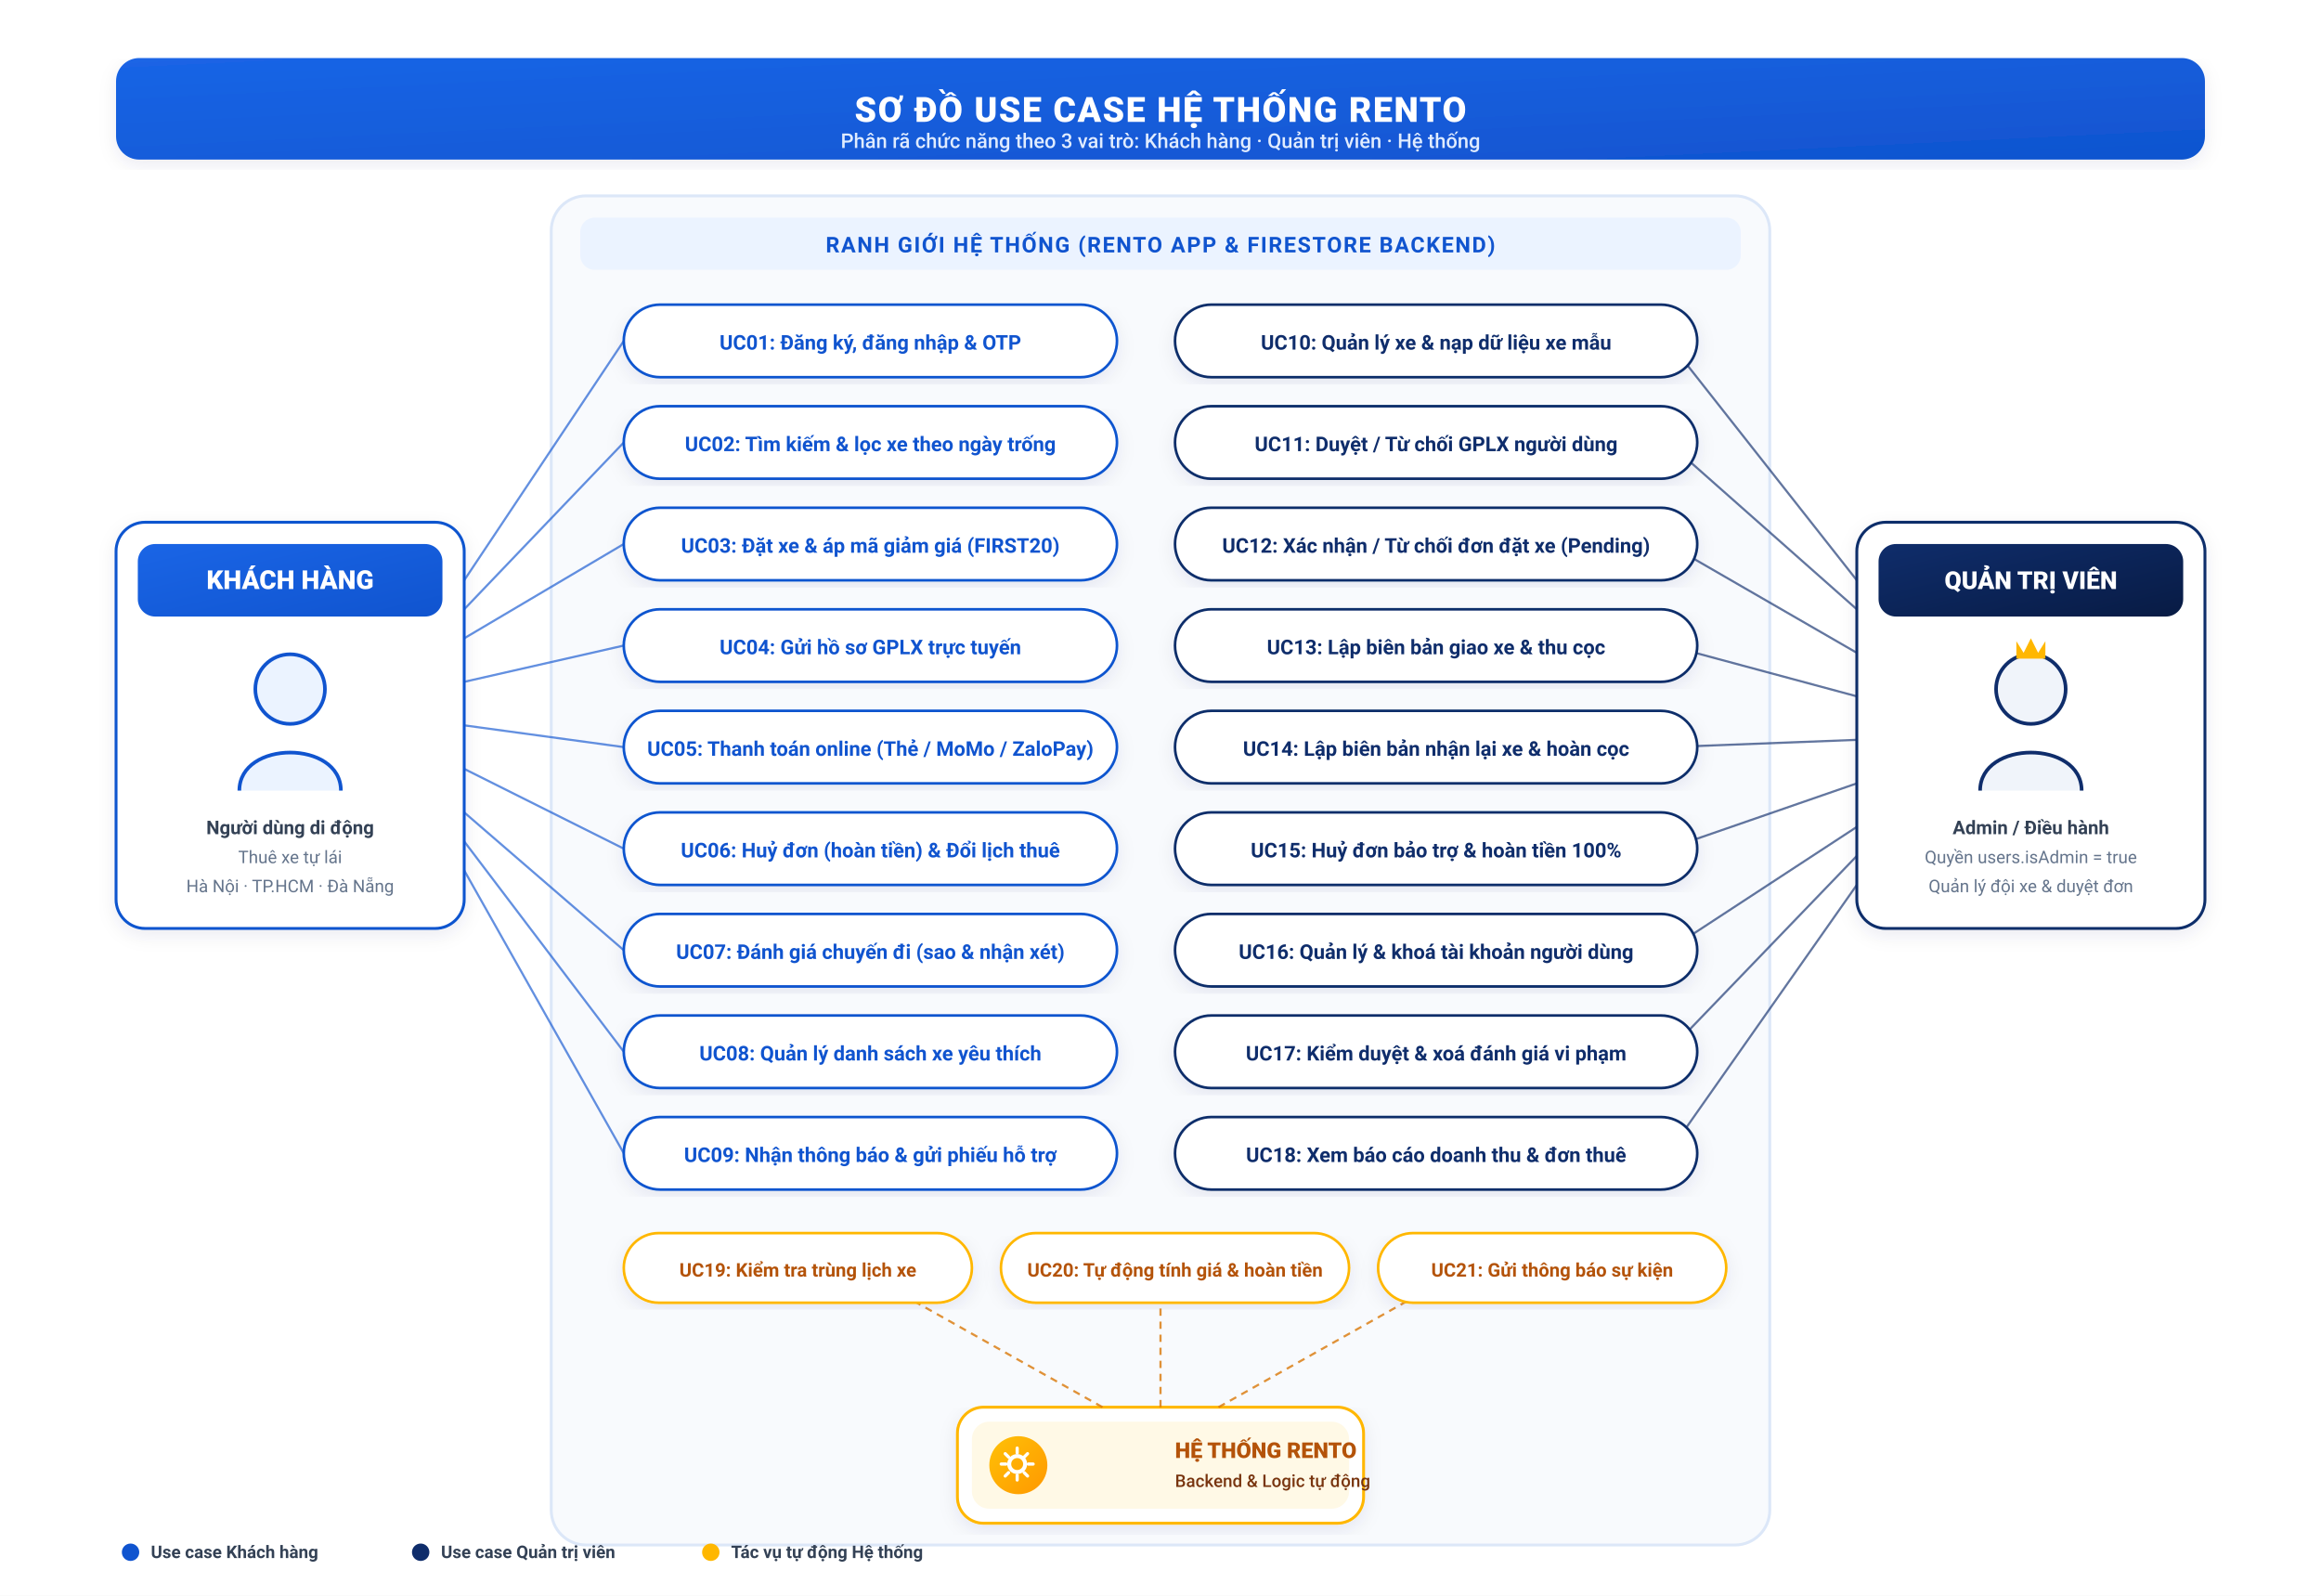
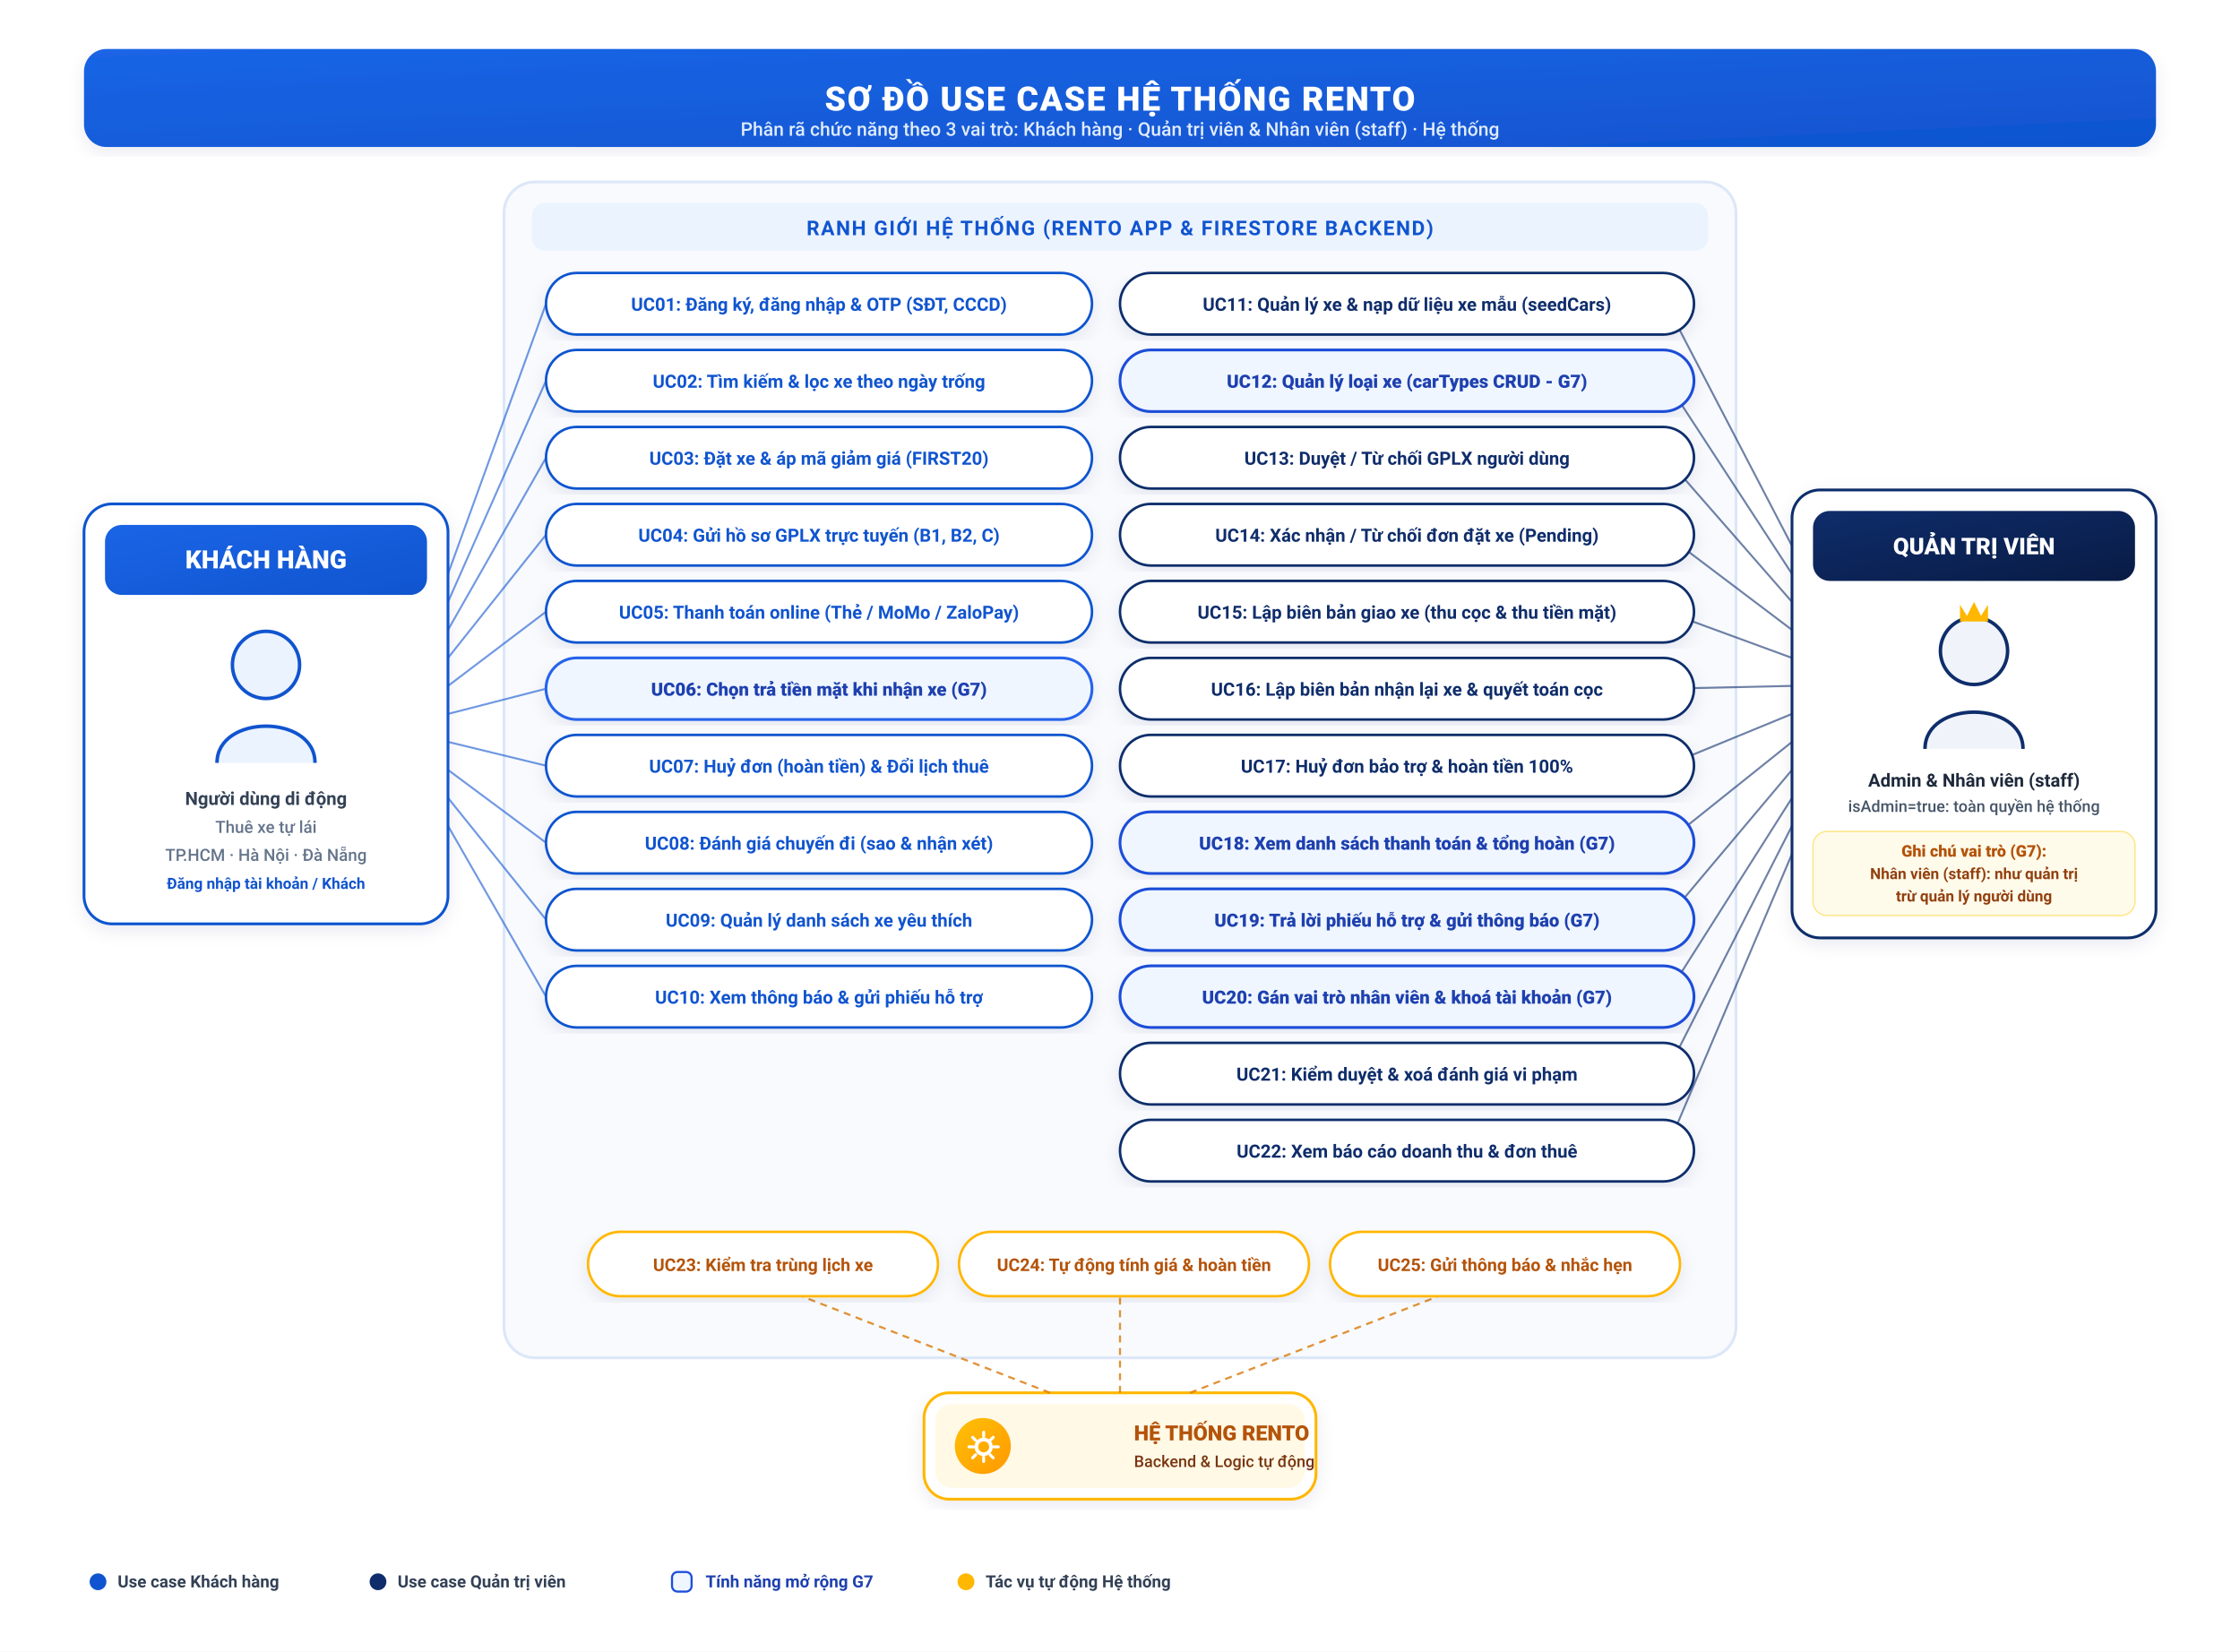
- <svg xmlns="http://www.w3.org/2000/svg" width="1600" height="1100" viewBox="0 0 1600 1100" font-family="-apple-system, BlinkMacSystemFont, 'Segoe UI', Roboto, Helvetica, Arial, sans-serif">
+ <svg xmlns="http://www.w3.org/2000/svg" width="1600" height="1180" viewBox="0 0 1600 1180" font-family="-apple-system, BlinkMacSystemFont, 'Segoe UI', Roboto, Helvetica, Arial, sans-serif">
  <defs>
    <linearGradient id="primaryGrad" x1="0%" y1="0%" x2="100%" y2="100%">
      <stop offset="0%" stop-color="#1A65E6" />
      <stop offset="100%" stop-color="#1054CF" />
    </linearGradient>
    <linearGradient id="goldGrad" x1="0%" y1="0%" x2="100%" y2="100%">
      <stop offset="0%" stop-color="#FFC107" />
      <stop offset="100%" stop-color="#FF9800" />
    </linearGradient>
    <linearGradient id="darkBlueGrad" x1="0%" y1="0%" x2="100%" y2="100%">
      <stop offset="0%" stop-color="#0F2D6B" />
      <stop offset="100%" stop-color="#081B44" />
    </linearGradient>
    <filter id="shadow" x="-5%" y="-5%" width="110%" height="115%">
      <feDropShadow dx="0" dy="4" stdDeviation="6" flood-color="#0A2560" flood-opacity="0.08" />
    </filter>
  </defs>
-   <rect width="1600" height="1100" fill="#FFFFFF" />
-   <g transform="translate(80, 40)">
-     <rect width="1440" height="70" rx="16" fill="url(#primaryGrad)" filter="url(#shadow)" />
-     <text x="720" y="44" font-size="24" font-weight="800" fill="#FFFFFF" text-anchor="middle" letter-spacing="1">SƠ ĐỒ USE CASE HỆ THỐNG RENTO</text>
-     <text x="720" y="62" font-size="14" font-weight="500" fill="#E0ECFF" text-anchor="middle">Phân rã chức năng theo 3 vai trò: Khách hàng · Quản trị viên · Hệ thống</text>
-   </g>
-   <rect x="380" y="135" width="840" height="930" rx="24" fill="#F8FAFD" stroke="#DCE7F8" stroke-width="2" />
-   <rect x="400" y="150" width="800" height="36" rx="10" fill="#EBF3FF" />
-   <text x="800" y="174" font-size="15" font-weight="700" fill="#1054CF" text-anchor="middle" letter-spacing="1">RANH GIỚI HỆ THỐNG (RENTO APP &amp; FIRESTORE BACKEND)</text>
-   <g transform="translate(80, 360)">
-     <rect width="240" height="280" rx="20" fill="#FFFFFF" stroke="#1054CF" stroke-width="2" filter="url(#shadow)" />
-     <rect x="15" y="15" width="210" height="50" rx="12" fill="url(#primaryGrad)" />
-     <text x="120" y="46" font-size="18" font-weight="800" fill="#FFFFFF" text-anchor="middle">KHÁCH HÀNG</text>
-     <circle cx="120" cy="115" r="24" fill="#EBF3FF" stroke="#1054CF" stroke-width="2.5" />
-     <path d="M85 185 C85 150, 155 150, 155 185" fill="#EBF3FF" stroke="#1054CF" stroke-width="2.5" />
-     <text x="120" y="215" font-size="13" font-weight="600" fill="#334155" text-anchor="middle">Người dùng di động</text>
-     <text x="120" y="235" font-size="12" font-weight="normal" fill="#64748B" text-anchor="middle">Thuê xe tự lái</text>
-     <text x="120" y="255" font-size="12" font-weight="normal" fill="#64748B" text-anchor="middle">Hà Nội · TP.HCM · Đà Nẵng</text>
-   </g>
-   <g transform="translate(1280, 360)">
-     <rect width="240" height="280" rx="20" fill="#FFFFFF" stroke="#0F2D6B" stroke-width="2" filter="url(#shadow)" />
-     <rect x="15" y="15" width="210" height="50" rx="12" fill="url(#darkBlueGrad)" />
-     <text x="120" y="46" font-size="17" font-weight="800" fill="#FFFFFF" text-anchor="middle">QUẢN TRỊ VIÊN</text>
-     <circle cx="120" cy="115" r="24" fill="#F0F4FA" stroke="#0F2D6B" stroke-width="2.5" />
-     <path d="M85 185 C85 150, 155 150, 155 185" fill="#F0F4FA" stroke="#0F2D6B" stroke-width="2.5" />
-     <path d="M110 82 L115 90 L120 80 L125 90 L130 82 L130 94 L110 94 Z" fill="#FFB700" />
-     <text x="120" y="215" font-size="13" font-weight="600" fill="#334155" text-anchor="middle">Admin / Điều hành</text>
-     <text x="120" y="235" font-size="12" font-weight="normal" fill="#64748B" text-anchor="middle">Quyền users.isAdmin = true</text>
-     <text x="120" y="255" font-size="12" font-weight="normal" fill="#64748B" text-anchor="middle">Quản lý đội xe &amp; duyệt đơn</text>
-   </g>
-   <g transform="translate(660, 970)">
-     <rect width="280" height="80" rx="18" fill="#FFFFFF" stroke="#FFB700" stroke-width="2" filter="url(#shadow)" />
-     <rect x="10" y="10" width="260" height="60" rx="12" fill="#FFF9E6" />
-     <circle cx="42" cy="40" r="20" fill="url(#goldGrad)" />
-     <g transform="translate(28, 26) scale(1.1)">
+   <rect width="1600" height="1180" fill="#FFFFFF" />
+   <g transform="translate(60, 35)">
+     <rect width="1480" height="70" rx="16" fill="url(#primaryGrad)" filter="url(#shadow)" />
+     <text x="740" y="44" font-size="24" font-weight="800" fill="#FFFFFF" text-anchor="middle" letter-spacing="1">SƠ ĐỒ USE CASE HỆ THỐNG RENTO</text>
+     <text x="740" y="62" font-size="13.5" font-weight="500" fill="#E0ECFF" text-anchor="middle">Phân rã chức năng theo 3 vai trò: Khách hàng · Quản trị viên &amp; Nhân viên (staff) · Hệ thống</text>
+   </g>
+   <rect x="360" y="130" width="880" height="840" rx="22" fill="#F8FAFD" stroke="#DCE7F8" stroke-width="2" />
+   <rect x="380" y="145" width="840" height="34" rx="9" fill="#EBF3FF" />
+   <text x="800" y="168" font-size="14.5" font-weight="700" fill="#1054CF" text-anchor="middle" letter-spacing="1">RANH GIỚI HỆ THỐNG (RENTO APP &amp; FIRESTORE BACKEND)</text>
+   <g transform="translate(60, 360)">
+     <rect width="260" height="300" rx="20" fill="#FFFFFF" stroke="#1054CF" stroke-width="2" filter="url(#shadow)" />
+     <rect x="15" y="15" width="230" height="50" rx="12" fill="url(#primaryGrad)" />
+     <text x="130" y="46" font-size="18" font-weight="800" fill="#FFFFFF" text-anchor="middle">KHÁCH HÀNG</text>
+     <circle cx="130" cy="115" r="24" fill="#EBF3FF" stroke="#1054CF" stroke-width="2.5" />
+     <path d="M95 185 C95 150, 165 150, 165 185" fill="#EBF3FF" stroke="#1054CF" stroke-width="2.5" />
+     <text x="130" y="215" font-size="13" font-weight="700" fill="#334155" text-anchor="middle">Người dùng di động</text>
+     <text x="130" y="235" font-size="12" font-weight="500" fill="#64748B" text-anchor="middle">Thuê xe tự lái</text>
+     <text x="130" y="255" font-size="12" font-weight="500" fill="#64748B" text-anchor="middle">TP.HCM · Hà Nội · Đà Nẵng</text>
+     <text x="130" y="275" font-size="11" font-weight="600" fill="#1054CF" text-anchor="middle">Đăng nhập tài khoản / Khách</text>
+   </g>
+   <g transform="translate(1280, 350)">
+     <rect width="260" height="320" rx="20" fill="#FFFFFF" stroke="#0F2D6B" stroke-width="2" filter="url(#shadow)" />
+     <rect x="15" y="15" width="230" height="50" rx="12" fill="url(#darkBlueGrad)" />
+     <text x="130" y="46" font-size="16.5" font-weight="800" fill="#FFFFFF" text-anchor="middle">QUẢN TRỊ VIÊN</text>
+     <circle cx="130" cy="115" r="24" fill="#F0F4FA" stroke="#0F2D6B" stroke-width="2.5" />
+     <path d="M95 185 C95 150, 165 150, 165 185" fill="#F0F4FA" stroke="#0F2D6B" stroke-width="2.5" />
+     <path d="M120 82 L125 90 L130 80 L135 90 L140 82 L140 94 L120 94 Z" fill="#FFB700" />
+     <text x="130" y="212" font-size="13" font-weight="700" fill="#1E293B" text-anchor="middle">Admin &amp; Nhân viên (staff)</text>
+     <text x="130" y="230" font-size="11.5" font-weight="500" fill="#475569" text-anchor="middle">isAdmin=true: toàn quyền hệ thống</text>
+     <rect x="15" y="244" width="230" height="60" rx="10" fill="#FFFBEB" stroke="#FDE68A" stroke-width="1" />
+     <text x="130" y="262" font-size="11.5" font-weight="800" fill="#B45309" text-anchor="middle">Ghi chú vai trò (G7):</text>
+     <text x="130" y="278" font-size="11" font-weight="700" fill="#92400E" text-anchor="middle">Nhân viên (staff): như quản trị</text>
+     <text x="130" y="294" font-size="11" font-weight="700" fill="#92400E" text-anchor="middle">trừ quản lý người dùng</text>
+   </g>
+   <g transform="translate(660, 995)">
+     <rect width="280" height="76" rx="18" fill="#FFFFFF" stroke="#FFB700" stroke-width="2" filter="url(#shadow)" />
+     <rect x="8" y="8" width="264" height="60" rx="12" fill="#FFF9E6" />
+     <circle cx="42" cy="38" r="20" fill="url(#goldGrad)" />
+     <g transform="translate(30, 26) scale(1.05)">
      <circle cx="12" cy="12" r="5" fill="none" stroke="#FFFFFF" stroke-width="2.5" />
      <path d="M12 2v3m0 14v3M2 12h3m14 0h3m-3.5-6.5l-2.1 2.1m-9.8 9.8l-2.1 2.1m0-14l2.1 2.1m9.8 9.8l2.1 2.1" stroke="#FFFFFF" stroke-width="2" stroke-linecap="round" />
    </g>
-     <text x="150" y="35" font-size="15" font-weight="800" fill="#B45309">HỆ THỐNG RENTO</text>
-     <text x="150" y="55" font-size="12" font-weight="500" fill="#78350F">Backend &amp; Logic tự động</text>
-   </g>
-   <g stroke="#1054CF" stroke-width="1.5" opacity="0.65">
-     <line x1="320" y1="400" x2="430" y2="235" />
-     <line x1="320" y1="420" x2="430" y2="305" />
-     <line x1="320" y1="440" x2="430" y2="375" />
-     <line x1="320" y1="470" x2="430" y2="445" />
-     <line x1="320" y1="500" x2="430" y2="515" />
-     <line x1="320" y1="530" x2="430" y2="585" />
-     <line x1="320" y1="560" x2="430" y2="655" />
-     <line x1="320" y1="580" x2="430" y2="725" />
-     <line x1="320" y1="600" x2="430" y2="795" />
-   </g>
-   <g stroke="#0F2D6B" stroke-width="1.5" opacity="0.65">
-     <line x1="1280" y1="400" x2="1150" y2="235" />
-     <line x1="1280" y1="420" x2="1150" y2="305" />
-     <line x1="1280" y1="450" x2="1150" y2="375" />
-     <line x1="1280" y1="480" x2="1150" y2="445" />
-     <line x1="1280" y1="510" x2="1150" y2="515" />
-     <line x1="1280" y1="540" x2="1150" y2="585" />
-     <line x1="1280" y1="570" x2="1150" y2="655" />
-     <line x1="1280" y1="590" x2="1150" y2="725" />
-     <line x1="1280" y1="610" x2="1150" y2="795" />
+     <text x="150" y="34" font-size="15" font-weight="800" fill="#B45309">HỆ THỐNG RENTO</text>
+     <text x="150" y="53" font-size="11.5" font-weight="500" fill="#78350F">Backend &amp; Logic tự động</text>
+   </g>
+   <g stroke="#1054CF" stroke-width="1.4" opacity="0.6">
+     <line x1="320" y1="410" x2="390" y2="217" />
+     <line x1="320" y1="430" x2="390" y2="272" />
+     <line x1="320" y1="450" x2="390" y2="327" />
+     <line x1="320" y1="470" x2="390" y2="382" />
+     <line x1="320" y1="490" x2="390" y2="437" />
+     <line x1="320" y1="510" x2="390" y2="492" />
+     <line x1="320" y1="530" x2="390" y2="547" />
+     <line x1="320" y1="550" x2="390" y2="602" />
+     <line x1="320" y1="570" x2="390" y2="657" />
+     <line x1="320" y1="590" x2="390" y2="712" />
+   </g>
+   <g stroke="#0F2D6B" stroke-width="1.4" opacity="0.6">
+     <line x1="1280" y1="390" x2="1190" y2="217" />
+     <line x1="1280" y1="410" x2="1190" y2="272" />
+     <line x1="1280" y1="430" x2="1190" y2="327" />
+     <line x1="1280" y1="450" x2="1190" y2="382" />
+     <line x1="1280" y1="470" x2="1190" y2="437" />
+     <line x1="1280" y1="490" x2="1190" y2="492" />
+     <line x1="1280" y1="510" x2="1190" y2="547" />
+     <line x1="1280" y1="530" x2="1190" y2="602" />
+     <line x1="1280" y1="550" x2="1190" y2="657" />
+     <line x1="1280" y1="570" x2="1190" y2="712" />
+     <line x1="1280" y1="590" x2="1190" y2="767" />
+     <line x1="1280" y1="610" x2="1190" y2="822" />
  </g>
  <g stroke="#D97706" stroke-width="1.5" stroke-dasharray="5 4" opacity="0.8">
-     <line x1="760" y1="970" x2="600" y2="880" />
-     <line x1="800" y1="970" x2="800" y2="880" />
-     <line x1="840" y1="970" x2="1000" y2="880" />
-   </g>
-   <g transform="translate(430, 210)">
-     <rect width="340" height="50" rx="25" fill="#FFFFFF" stroke="#1054CF" stroke-width="1.8" filter="url(#shadow)" />
-     <text x="170" y="31" font-size="14" font-weight="bold" fill="#1054CF" text-anchor="middle">UC01: Đăng ký, đăng nhập &amp; OTP</text>
-   </g>
-   <g transform="translate(430, 280)">
-     <rect width="340" height="50" rx="25" fill="#FFFFFF" stroke="#1054CF" stroke-width="1.8" filter="url(#shadow)" />
-     <text x="170" y="31" font-size="14" font-weight="bold" fill="#1054CF" text-anchor="middle">UC02: Tìm kiếm &amp; lọc xe theo ngày trống</text>
-   </g>
-   <g transform="translate(430, 350)">
-     <rect width="340" height="50" rx="25" fill="#FFFFFF" stroke="#1054CF" stroke-width="1.8" filter="url(#shadow)" />
-     <text x="170" y="31" font-size="14" font-weight="bold" fill="#1054CF" text-anchor="middle">UC03: Đặt xe &amp; áp mã giảm giá (FIRST20)</text>
-   </g>
-   <g transform="translate(430, 420)">
-     <rect width="340" height="50" rx="25" fill="#FFFFFF" stroke="#1054CF" stroke-width="1.8" filter="url(#shadow)" />
-     <text x="170" y="31" font-size="14" font-weight="bold" fill="#1054CF" text-anchor="middle">UC04: Gửi hồ sơ GPLX trực tuyến</text>
-   </g>
-   <g transform="translate(430, 490)">
-     <rect width="340" height="50" rx="25" fill="#FFFFFF" stroke="#1054CF" stroke-width="1.8" filter="url(#shadow)" />
-     <text x="170" y="31" font-size="14" font-weight="bold" fill="#1054CF" text-anchor="middle">UC05: Thanh toán online (Thẻ / MoMo / ZaloPay)</text>
-   </g>
-   <g transform="translate(430, 560)">
-     <rect width="340" height="50" rx="25" fill="#FFFFFF" stroke="#1054CF" stroke-width="1.8" filter="url(#shadow)" />
-     <text x="170" y="31" font-size="14" font-weight="bold" fill="#1054CF" text-anchor="middle">UC06: Huỷ đơn (hoàn tiền) &amp; Đổi lịch thuê</text>
-   </g>
-   <g transform="translate(430, 630)">
-     <rect width="340" height="50" rx="25" fill="#FFFFFF" stroke="#1054CF" stroke-width="1.8" filter="url(#shadow)" />
-     <text x="170" y="31" font-size="14" font-weight="bold" fill="#1054CF" text-anchor="middle">UC07: Đánh giá chuyến đi (sao &amp; nhận xét)</text>
-   </g>
-   <g transform="translate(430, 700)">
-     <rect width="340" height="50" rx="25" fill="#FFFFFF" stroke="#1054CF" stroke-width="1.8" filter="url(#shadow)" />
-     <text x="170" y="31" font-size="14" font-weight="bold" fill="#1054CF" text-anchor="middle">UC08: Quản lý danh sách xe yêu thích</text>
-   </g>
-   <g transform="translate(430, 770)">
-     <rect width="340" height="50" rx="25" fill="#FFFFFF" stroke="#1054CF" stroke-width="1.8" filter="url(#shadow)" />
-     <text x="170" y="31" font-size="14" font-weight="bold" fill="#1054CF" text-anchor="middle">UC09: Nhận thông báo &amp; gửi phiếu hỗ trợ</text>
-   </g>
-   <g transform="translate(810, 210)">
-     <rect width="360" height="50" rx="25" fill="#FFFFFF" stroke="#0F2D6B" stroke-width="1.8" filter="url(#shadow)" />
-     <text x="180" y="31" font-size="14" font-weight="bold" fill="#0F2D6B" text-anchor="middle">UC10: Quản lý xe &amp; nạp dữ liệu xe mẫu</text>
-   </g>
-   <g transform="translate(810, 280)">
-     <rect width="360" height="50" rx="25" fill="#FFFFFF" stroke="#0F2D6B" stroke-width="1.8" filter="url(#shadow)" />
-     <text x="180" y="31" font-size="14" font-weight="bold" fill="#0F2D6B" text-anchor="middle">UC11: Duyệt / Từ chối GPLX người dùng</text>
-   </g>
-   <g transform="translate(810, 350)">
-     <rect width="360" height="50" rx="25" fill="#FFFFFF" stroke="#0F2D6B" stroke-width="1.8" filter="url(#shadow)" />
-     <text x="180" y="31" font-size="14" font-weight="bold" fill="#0F2D6B" text-anchor="middle">UC12: Xác nhận / Từ chối đơn đặt xe (Pending)</text>
-   </g>
-   <g transform="translate(810, 420)">
-     <rect width="360" height="50" rx="25" fill="#FFFFFF" stroke="#0F2D6B" stroke-width="1.8" filter="url(#shadow)" />
-     <text x="180" y="31" font-size="14" font-weight="bold" fill="#0F2D6B" text-anchor="middle">UC13: Lập biên bản giao xe &amp; thu cọc</text>
-   </g>
-   <g transform="translate(810, 490)">
-     <rect width="360" height="50" rx="25" fill="#FFFFFF" stroke="#0F2D6B" stroke-width="1.8" filter="url(#shadow)" />
-     <text x="180" y="31" font-size="14" font-weight="bold" fill="#0F2D6B" text-anchor="middle">UC14: Lập biên bản nhận lại xe &amp; hoàn cọc</text>
-   </g>
-   <g transform="translate(810, 560)">
-     <rect width="360" height="50" rx="25" fill="#FFFFFF" stroke="#0F2D6B" stroke-width="1.8" filter="url(#shadow)" />
-     <text x="180" y="31" font-size="14" font-weight="bold" fill="#0F2D6B" text-anchor="middle">UC15: Huỷ đơn bảo trợ &amp; hoàn tiền 100%</text>
-   </g>
-   <g transform="translate(810, 630)">
-     <rect width="360" height="50" rx="25" fill="#FFFFFF" stroke="#0F2D6B" stroke-width="1.8" filter="url(#shadow)" />
-     <text x="180" y="31" font-size="14" font-weight="bold" fill="#0F2D6B" text-anchor="middle">UC16: Quản lý &amp; khoá tài khoản người dùng</text>
-   </g>
-   <g transform="translate(810, 700)">
-     <rect width="360" height="50" rx="25" fill="#FFFFFF" stroke="#0F2D6B" stroke-width="1.8" filter="url(#shadow)" />
-     <text x="180" y="31" font-size="14" font-weight="bold" fill="#0F2D6B" text-anchor="middle">UC17: Kiểm duyệt &amp; xoá đánh giá vi phạm</text>
-   </g>
-   <g transform="translate(810, 770)">
-     <rect width="360" height="50" rx="25" fill="#FFFFFF" stroke="#0F2D6B" stroke-width="1.8" filter="url(#shadow)" />
-     <text x="180" y="31" font-size="14" font-weight="bold" fill="#0F2D6B" text-anchor="middle">UC18: Xem báo cáo doanh thu &amp; đơn thuê</text>
-   </g>
-   <g transform="translate(430, 850)">
-     <rect width="240" height="48" rx="24" fill="#FFFFFF" stroke="#FFB700" stroke-width="1.8" filter="url(#shadow)" />
-     <text x="120" y="30" font-size="13" font-weight="bold" fill="#B45309" text-anchor="middle">UC19: Kiểm tra trùng lịch xe</text>
-   </g>
-   <g transform="translate(690, 850)">
-     <rect width="240" height="48" rx="24" fill="#FFFFFF" stroke="#FFB700" stroke-width="1.8" filter="url(#shadow)" />
-     <text x="120" y="30" font-size="13" font-weight="bold" fill="#B45309" text-anchor="middle">UC20: Tự động tính giá &amp; hoàn tiền</text>
-   </g>
-   <g transform="translate(950, 850)">
-     <rect width="240" height="48" rx="24" fill="#FFFFFF" stroke="#FFB700" stroke-width="1.8" filter="url(#shadow)" />
-     <text x="120" y="30" font-size="13" font-weight="bold" fill="#B45309" text-anchor="middle">UC21: Gửi thông báo sự kiện</text>
-   </g>
-   <g transform="translate(80, 1060)">
+     <line x1="750" y1="995" x2="570" y2="925" />
+     <line x1="800" y1="995" x2="800" y2="925" />
+     <line x1="850" y1="995" x2="1030" y2="925" />
+   </g>
+   <g transform="translate(390, 195)">
+     <rect width="390" height="44" rx="22" fill="#FFFFFF" stroke="#1054CF" stroke-width="1.8" filter="url(#shadow)" />
+     <text x="195" y="27" font-size="13" font-weight="bold" fill="#1054CF" text-anchor="middle">UC01: Đăng ký, đăng nhập &amp; OTP (SĐT, CCCD)</text>
+   </g>
+   <g transform="translate(390, 250)">
+     <rect width="390" height="44" rx="22" fill="#FFFFFF" stroke="#1054CF" stroke-width="1.8" filter="url(#shadow)" />
+     <text x="195" y="27" font-size="13" font-weight="bold" fill="#1054CF" text-anchor="middle">UC02: Tìm kiếm &amp; lọc xe theo ngày trống</text>
+   </g>
+   <g transform="translate(390, 305)">
+     <rect width="390" height="44" rx="22" fill="#FFFFFF" stroke="#1054CF" stroke-width="1.8" filter="url(#shadow)" />
+     <text x="195" y="27" font-size="13" font-weight="bold" fill="#1054CF" text-anchor="middle">UC03: Đặt xe &amp; áp mã giảm giá (FIRST20)</text>
+   </g>
+   <g transform="translate(390, 360)">
+     <rect width="390" height="44" rx="22" fill="#FFFFFF" stroke="#1054CF" stroke-width="1.8" filter="url(#shadow)" />
+     <text x="195" y="27" font-size="13" font-weight="bold" fill="#1054CF" text-anchor="middle">UC04: Gửi hồ sơ GPLX trực tuyến (B1, B2, C)</text>
+   </g>
+   <g transform="translate(390, 415)">
+     <rect width="390" height="44" rx="22" fill="#FFFFFF" stroke="#1054CF" stroke-width="1.8" filter="url(#shadow)" />
+     <text x="195" y="27" font-size="13" font-weight="bold" fill="#1054CF" text-anchor="middle">UC05: Thanh toán online (Thẻ / MoMo / ZaloPay)</text>
+   </g>
+   <g transform="translate(390, 470)">
+     <rect width="390" height="44" rx="22" fill="#EFF6FF" stroke="#2563EB" stroke-width="2" filter="url(#shadow)" />
+     <text x="195" y="27" font-size="13" font-weight="800" fill="#1E40AF" text-anchor="middle">UC06: Chọn trả tiền mặt khi nhận xe (G7)</text>
+   </g>
+   <g transform="translate(390, 525)">
+     <rect width="390" height="44" rx="22" fill="#FFFFFF" stroke="#1054CF" stroke-width="1.8" filter="url(#shadow)" />
+     <text x="195" y="27" font-size="13" font-weight="bold" fill="#1054CF" text-anchor="middle">UC07: Huỷ đơn (hoàn tiền) &amp; Đổi lịch thuê</text>
+   </g>
+   <g transform="translate(390, 580)">
+     <rect width="390" height="44" rx="22" fill="#FFFFFF" stroke="#1054CF" stroke-width="1.8" filter="url(#shadow)" />
+     <text x="195" y="27" font-size="13" font-weight="bold" fill="#1054CF" text-anchor="middle">UC08: Đánh giá chuyến đi (sao &amp; nhận xét)</text>
+   </g>
+   <g transform="translate(390, 635)">
+     <rect width="390" height="44" rx="22" fill="#FFFFFF" stroke="#1054CF" stroke-width="1.8" filter="url(#shadow)" />
+     <text x="195" y="27" font-size="13" font-weight="bold" fill="#1054CF" text-anchor="middle">UC09: Quản lý danh sách xe yêu thích</text>
+   </g>
+   <g transform="translate(390, 690)">
+     <rect width="390" height="44" rx="22" fill="#FFFFFF" stroke="#1054CF" stroke-width="1.8" filter="url(#shadow)" />
+     <text x="195" y="27" font-size="13" font-weight="bold" fill="#1054CF" text-anchor="middle">UC10: Xem thông báo &amp; gửi phiếu hỗ trợ</text>
+   </g>
+   <g transform="translate(800, 195)">
+     <rect width="410" height="44" rx="22" fill="#FFFFFF" stroke="#0F2D6B" stroke-width="1.8" filter="url(#shadow)" />
+     <text x="205" y="27" font-size="13" font-weight="bold" fill="#0F2D6B" text-anchor="middle">UC11: Quản lý xe &amp; nạp dữ liệu xe mẫu (seedCars)</text>
+   </g>
+   <g transform="translate(800, 250)">
+     <rect width="410" height="44" rx="22" fill="#EFF6FF" stroke="#1D4ED8" stroke-width="2" filter="url(#shadow)" />
+     <text x="205" y="27" font-size="13" font-weight="800" fill="#1E40AF" text-anchor="middle">UC12: Quản lý loại xe (carTypes CRUD - G7)</text>
+   </g>
+   <g transform="translate(800, 305)">
+     <rect width="410" height="44" rx="22" fill="#FFFFFF" stroke="#0F2D6B" stroke-width="1.8" filter="url(#shadow)" />
+     <text x="205" y="27" font-size="13" font-weight="bold" fill="#0F2D6B" text-anchor="middle">UC13: Duyệt / Từ chối GPLX người dùng</text>
+   </g>
+   <g transform="translate(800, 360)">
+     <rect width="410" height="44" rx="22" fill="#FFFFFF" stroke="#0F2D6B" stroke-width="1.8" filter="url(#shadow)" />
+     <text x="205" y="27" font-size="13" font-weight="bold" fill="#0F2D6B" text-anchor="middle">UC14: Xác nhận / Từ chối đơn đặt xe (Pending)</text>
+   </g>
+   <g transform="translate(800, 415)">
+     <rect width="410" height="44" rx="22" fill="#FFFFFF" stroke="#0F2D6B" stroke-width="1.8" filter="url(#shadow)" />
+     <text x="205" y="27" font-size="13" font-weight="bold" fill="#0F2D6B" text-anchor="middle">UC15: Lập biên bản giao xe (thu cọc &amp; thu tiền mặt)</text>
+   </g>
+   <g transform="translate(800, 470)">
+     <rect width="410" height="44" rx="22" fill="#FFFFFF" stroke="#0F2D6B" stroke-width="1.8" filter="url(#shadow)" />
+     <text x="205" y="27" font-size="13" font-weight="bold" fill="#0F2D6B" text-anchor="middle">UC16: Lập biên bản nhận lại xe &amp; quyết toán cọc</text>
+   </g>
+   <g transform="translate(800, 525)">
+     <rect width="410" height="44" rx="22" fill="#FFFFFF" stroke="#0F2D6B" stroke-width="1.8" filter="url(#shadow)" />
+     <text x="205" y="27" font-size="13" font-weight="bold" fill="#0F2D6B" text-anchor="middle">UC17: Huỷ đơn bảo trợ &amp; hoàn tiền 100%</text>
+   </g>
+   <g transform="translate(800, 580)">
+     <rect width="410" height="44" rx="22" fill="#EFF6FF" stroke="#1D4ED8" stroke-width="2" filter="url(#shadow)" />
+     <text x="205" y="27" font-size="13" font-weight="800" fill="#1E40AF" text-anchor="middle">UC18: Xem danh sách thanh toán &amp; tổng hoàn (G7)</text>
+   </g>
+   <g transform="translate(800, 635)">
+     <rect width="410" height="44" rx="22" fill="#EFF6FF" stroke="#1D4ED8" stroke-width="2" filter="url(#shadow)" />
+     <text x="205" y="27" font-size="13" font-weight="800" fill="#1E40AF" text-anchor="middle">UC19: Trả lời phiếu hỗ trợ &amp; gửi thông báo (G7)</text>
+   </g>
+   <g transform="translate(800, 690)">
+     <rect width="410" height="44" rx="22" fill="#EFF6FF" stroke="#1D4ED8" stroke-width="2" filter="url(#shadow)" />
+     <text x="205" y="27" font-size="13" font-weight="800" fill="#1E40AF" text-anchor="middle">UC20: Gán vai trò nhân viên &amp; khoá tài khoản (G7)</text>
+   </g>
+   <g transform="translate(800, 745)">
+     <rect width="410" height="44" rx="22" fill="#FFFFFF" stroke="#0F2D6B" stroke-width="1.8" filter="url(#shadow)" />
+     <text x="205" y="27" font-size="13" font-weight="bold" fill="#0F2D6B" text-anchor="middle">UC21: Kiểm duyệt &amp; xoá đánh giá vi phạm</text>
+   </g>
+   <g transform="translate(800, 800)">
+     <rect width="410" height="44" rx="22" fill="#FFFFFF" stroke="#0F2D6B" stroke-width="1.8" filter="url(#shadow)" />
+     <text x="205" y="27" font-size="13" font-weight="bold" fill="#0F2D6B" text-anchor="middle">UC22: Xem báo cáo doanh thu &amp; đơn thuê</text>
+   </g>
+   <g transform="translate(420, 880)">
+     <rect width="250" height="46" rx="23" fill="#FFFFFF" stroke="#FFB700" stroke-width="1.8" filter="url(#shadow)" />
+     <text x="125" y="28" font-size="12.5" font-weight="bold" fill="#B45309" text-anchor="middle">UC23: Kiểm tra trùng lịch xe</text>
+   </g>
+   <g transform="translate(685, 880)">
+     <rect width="250" height="46" rx="23" fill="#FFFFFF" stroke="#FFB700" stroke-width="1.8" filter="url(#shadow)" />
+     <text x="125" y="28" font-size="12.5" font-weight="bold" fill="#B45309" text-anchor="middle">UC24: Tự động tính giá &amp; hoàn tiền</text>
+   </g>
+   <g transform="translate(950, 880)">
+     <rect width="250" height="46" rx="23" fill="#FFFFFF" stroke="#FFB700" stroke-width="1.8" filter="url(#shadow)" />
+     <text x="125" y="28" font-size="12.5" font-weight="bold" fill="#B45309" text-anchor="middle">UC25: Gửi thông báo &amp; nhắc hẹn</text>
+   </g>
+   <g transform="translate(60, 1120)">
    <circle cx="10" cy="10" r="6" fill="#1054CF" />
    <text x="24" y="14" font-size="12" font-weight="600" fill="#334155">Use case Khách hàng</text>
    <circle cx="210" cy="10" r="6" fill="#0F2D6B" />
    <text x="224" y="14" font-size="12" font-weight="600" fill="#334155">Use case Quản trị viên</text>
-     <circle cx="410" cy="10" r="6" fill="#FFB700" />
-     <text x="424" y="14" font-size="12" font-weight="600" fill="#334155">Tác vụ tự động Hệ thống</text>
+     <rect x="420" y="3" width="14" height="14" rx="4" fill="#EFF6FF" stroke="#1D4ED8" stroke-width="1.5" />
+     <text x="444" y="14" font-size="12" font-weight="700" fill="#1E40AF">Tính năng mở rộng G7</text>
+     <circle cx="630" cy="10" r="6" fill="#FFB700" />
+     <text x="644" y="14" font-size="12" font-weight="600" fill="#334155">Tác vụ tự động Hệ thống</text>
  </g>
</svg>
